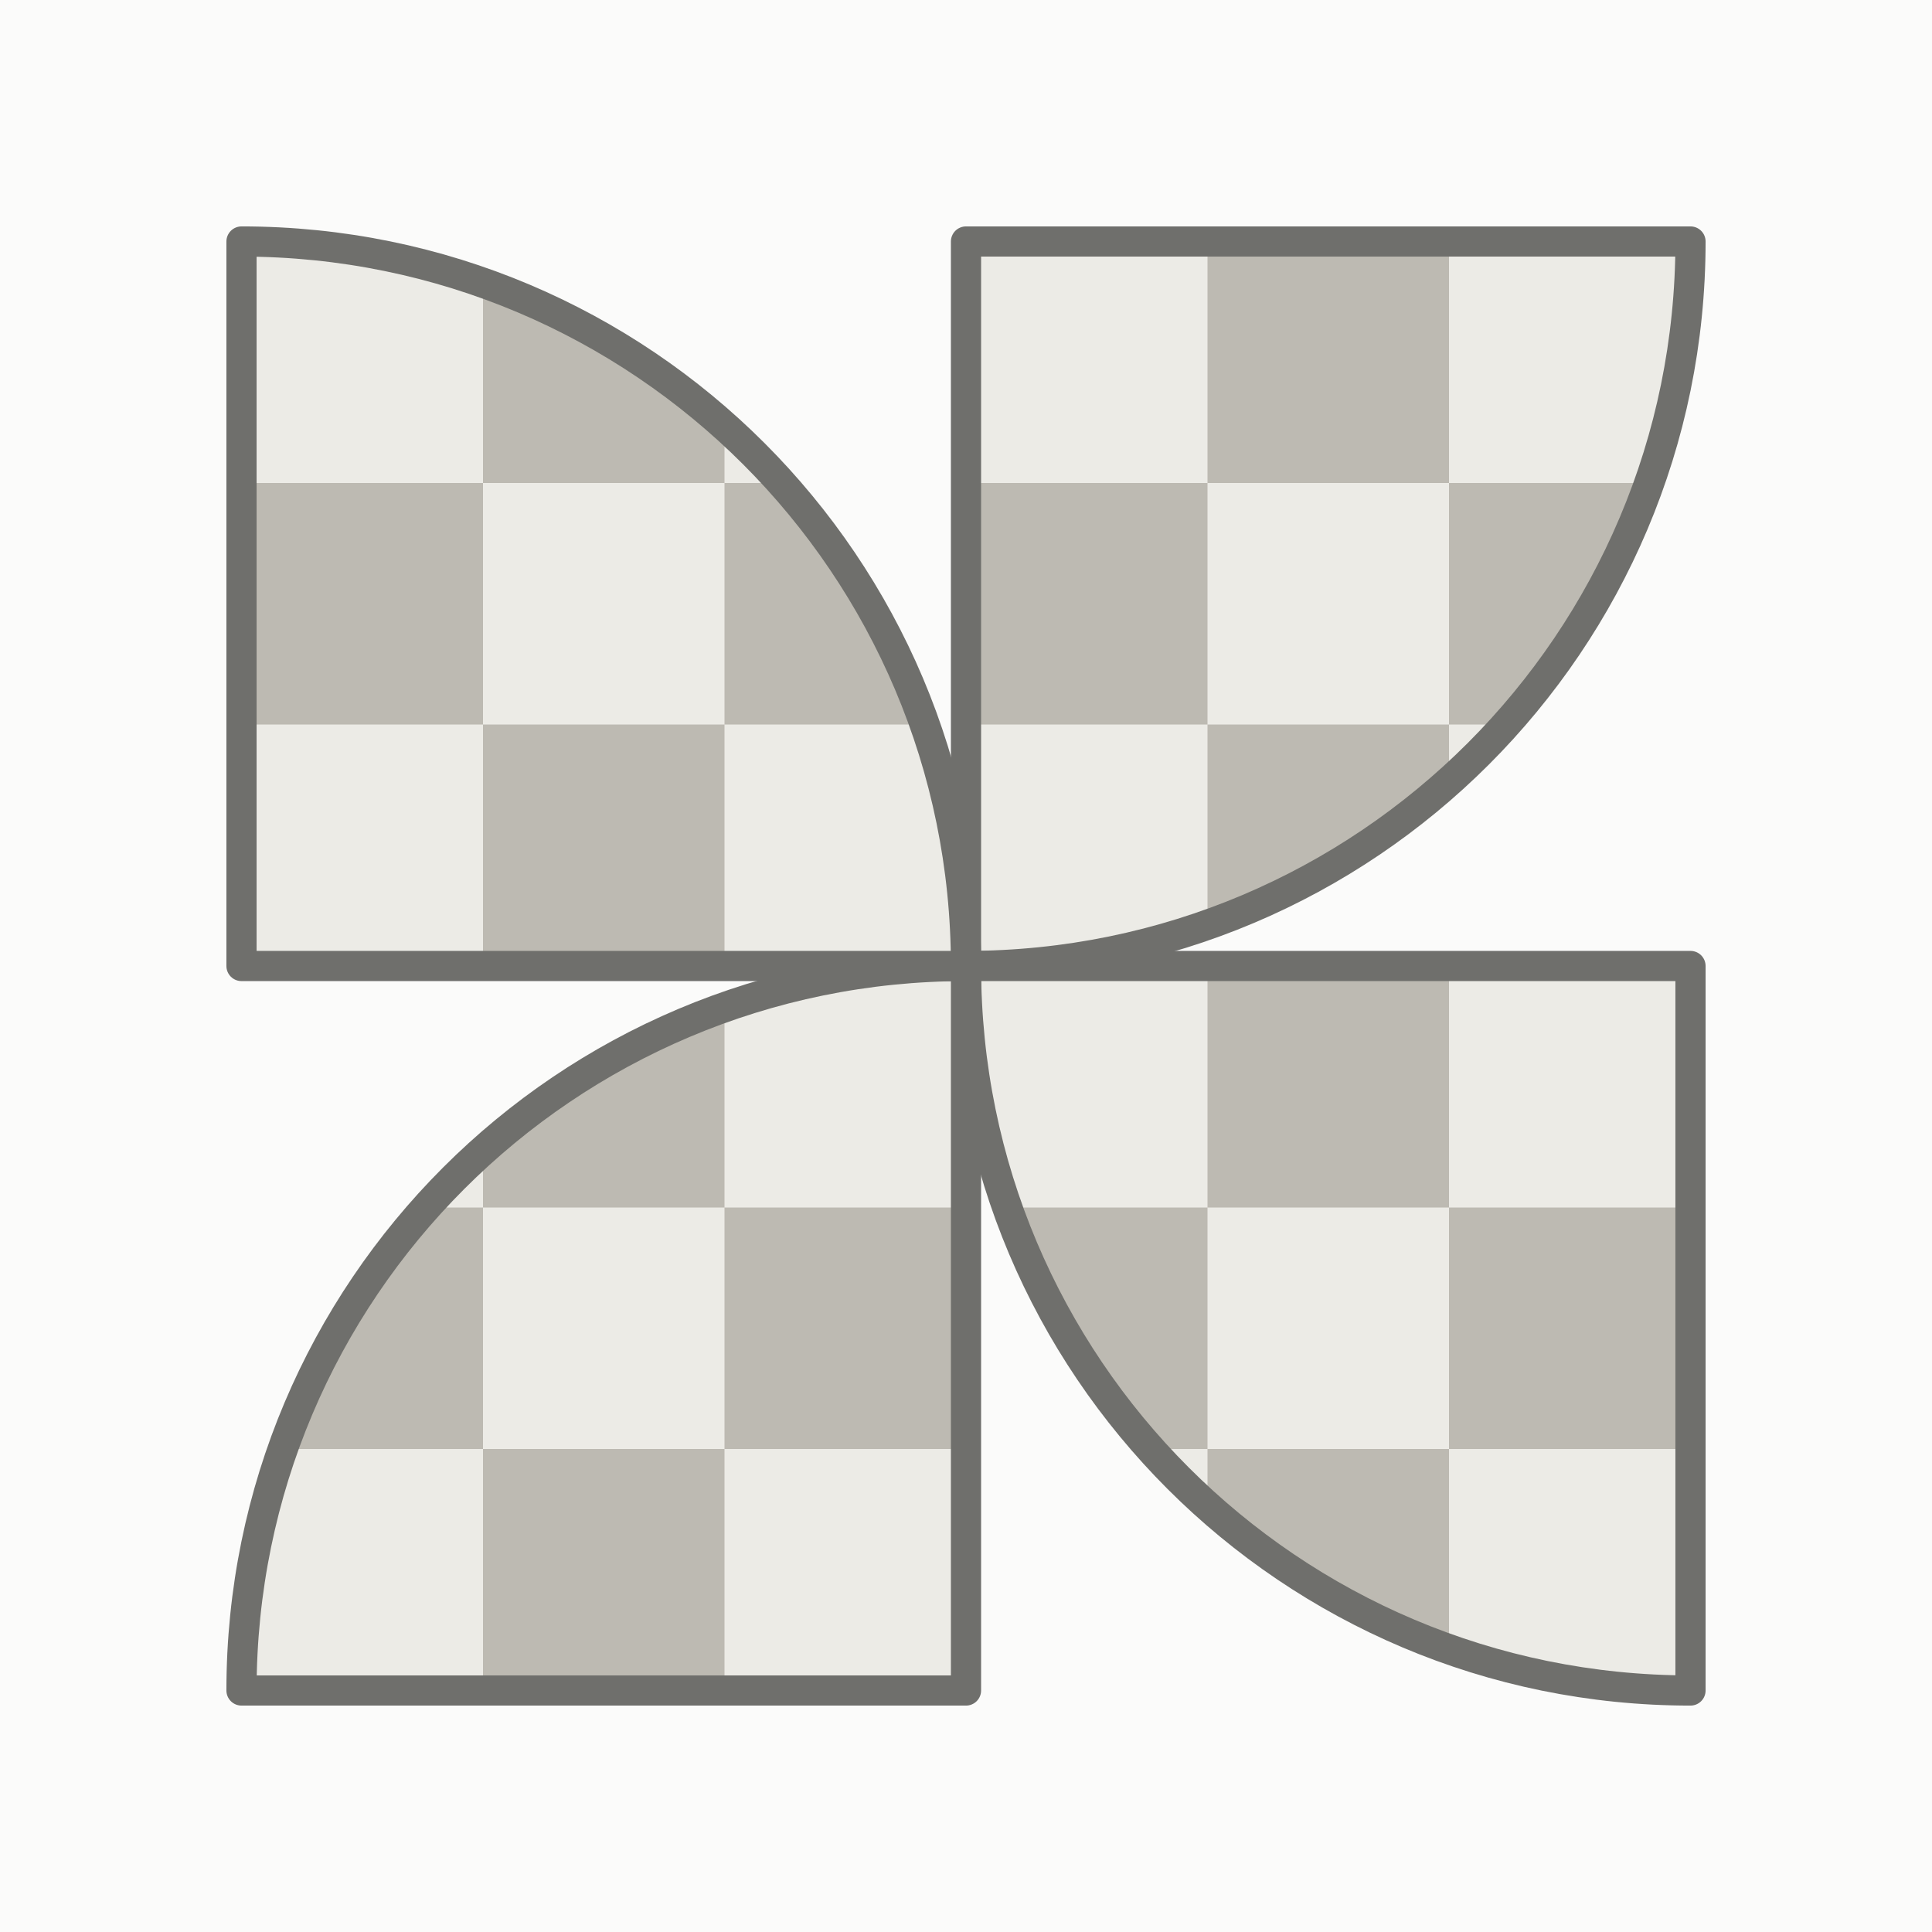
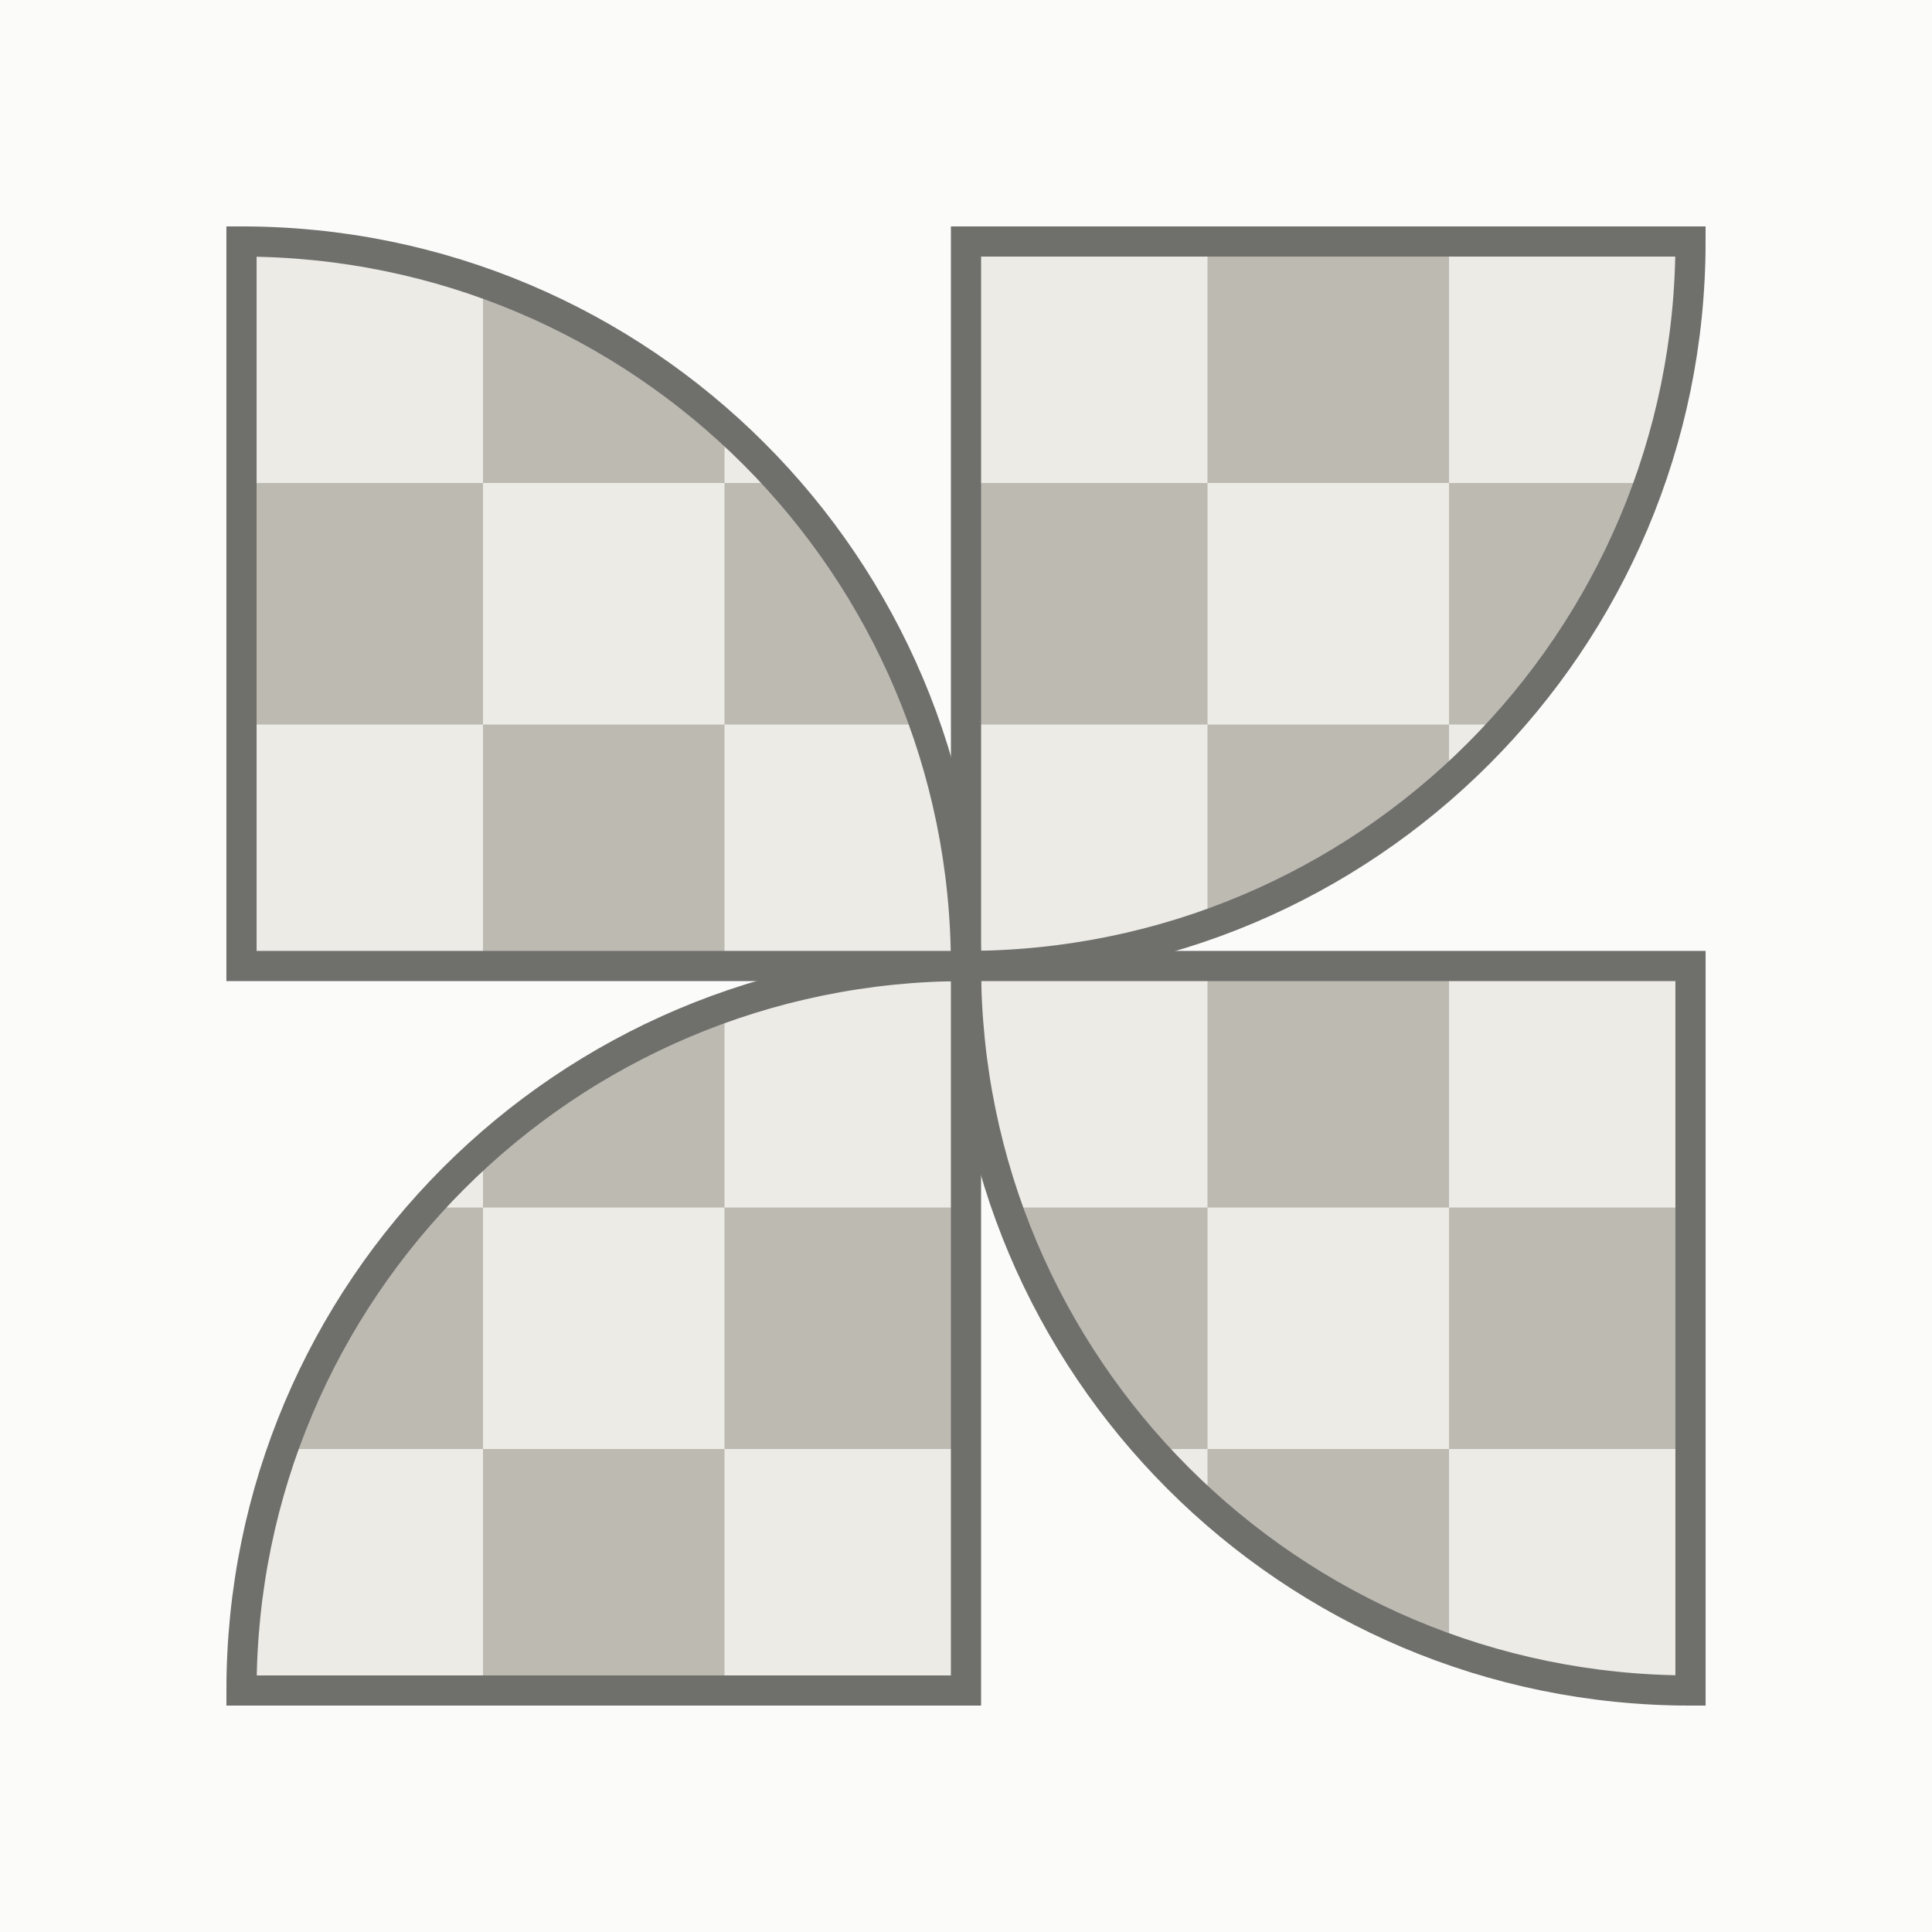
<svg xmlns="http://www.w3.org/2000/svg" class="icon" viewBox="-32 -32 64 64" aria-hidden="true">
  <rect x="-1000" y="-1000" width="2000" height="2000" fill="#fbfbfa" />
  <path d="M0 0V-24H24A24 24 0 0 1 0 0Z" fill="#ecebe6" />
  <path d="M8 -24L16 -24L16 -16L8 -16ZM0 -16L8 -16L8 -8L0 -8ZM16 -16L22.63 -16A24 24 0 0 1 17.89 -8L16 -8ZM8 -8L16 -8L16 -6.11A24 24 0 0 1 8 -1.37Z" fill="#bdbab2" />
-   <path d="M0 0V-24H24A24 24 0 0 1 0 0Z" fill="none" stroke="#6f6f6c" stroke-width="1" stroke-linejoin="round" vector-effect="non-scaling-stroke" />
+   <path d="M0 0V-24H24A24 24 0 0 1 0 0Z" fill="none" stroke="#6f6f6c" stroke-width="1" vector-effect="non-scaling-stroke" />
  <g transform="rotate(90)">
    <path d="M0 0V-24H24A24 24 0 0 1 0 0Z" fill="#ecebe6" />
    <path d="M8 -24L16 -24L16 -16L8 -16ZM0 -16L8 -16L8 -8L0 -8ZM16 -16L22.63 -16A24 24 0 0 1 17.89 -8L16 -8ZM8 -8L16 -8L16 -6.11A24 24 0 0 1 8 -1.37Z" fill="#bdbab2" />
-     <path d="M0 0V-24H24A24 24 0 0 1 0 0Z" fill="none" stroke="#6f6f6c" stroke-width="1" stroke-linejoin="round" vector-effect="non-scaling-stroke" />
+     <path d="M0 0V-24H24A24 24 0 0 1 0 0Z" fill="none" stroke="#6f6f6c" stroke-width="1" vector-effect="non-scaling-stroke" />
  </g>
  <g transform="rotate(180)">
    <path d="M0 0V-24H24A24 24 0 0 1 0 0Z" fill="#ecebe6" />
    <path d="M8 -24L16 -24L16 -16L8 -16ZM0 -16L8 -16L8 -8L0 -8ZM16 -16L22.63 -16A24 24 0 0 1 17.89 -8L16 -8ZM8 -8L16 -8L16 -6.11A24 24 0 0 1 8 -1.37Z" fill="#bdbab2" />
-     <path d="M0 0V-24H24A24 24 0 0 1 0 0Z" fill="none" stroke="#6f6f6c" stroke-width="1" stroke-linejoin="round" vector-effect="non-scaling-stroke" />
+     <path d="M0 0V-24H24A24 24 0 0 1 0 0Z" fill="none" stroke="#6f6f6c" stroke-width="1" vector-effect="non-scaling-stroke" />
  </g>
  <g transform="rotate(270)">
    <path d="M0 0V-24H24A24 24 0 0 1 0 0Z" fill="#ecebe6" />
    <path d="M8 -24L16 -24L16 -16L8 -16ZM0 -16L8 -16L8 -8L0 -8ZM16 -16L22.63 -16A24 24 0 0 1 17.89 -8L16 -8ZM8 -8L16 -8L16 -6.11A24 24 0 0 1 8 -1.37Z" fill="#bdbab2" />
-     <path d="M0 0V-24H24A24 24 0 0 1 0 0Z" fill="none" stroke="#6f6f6c" stroke-width="1" stroke-linejoin="round" vector-effect="non-scaling-stroke" />
+     <path d="M0 0V-24H24A24 24 0 0 1 0 0Z" fill="none" stroke="#6f6f6c" stroke-width="1" vector-effect="non-scaling-stroke" />
  </g>
</svg>
